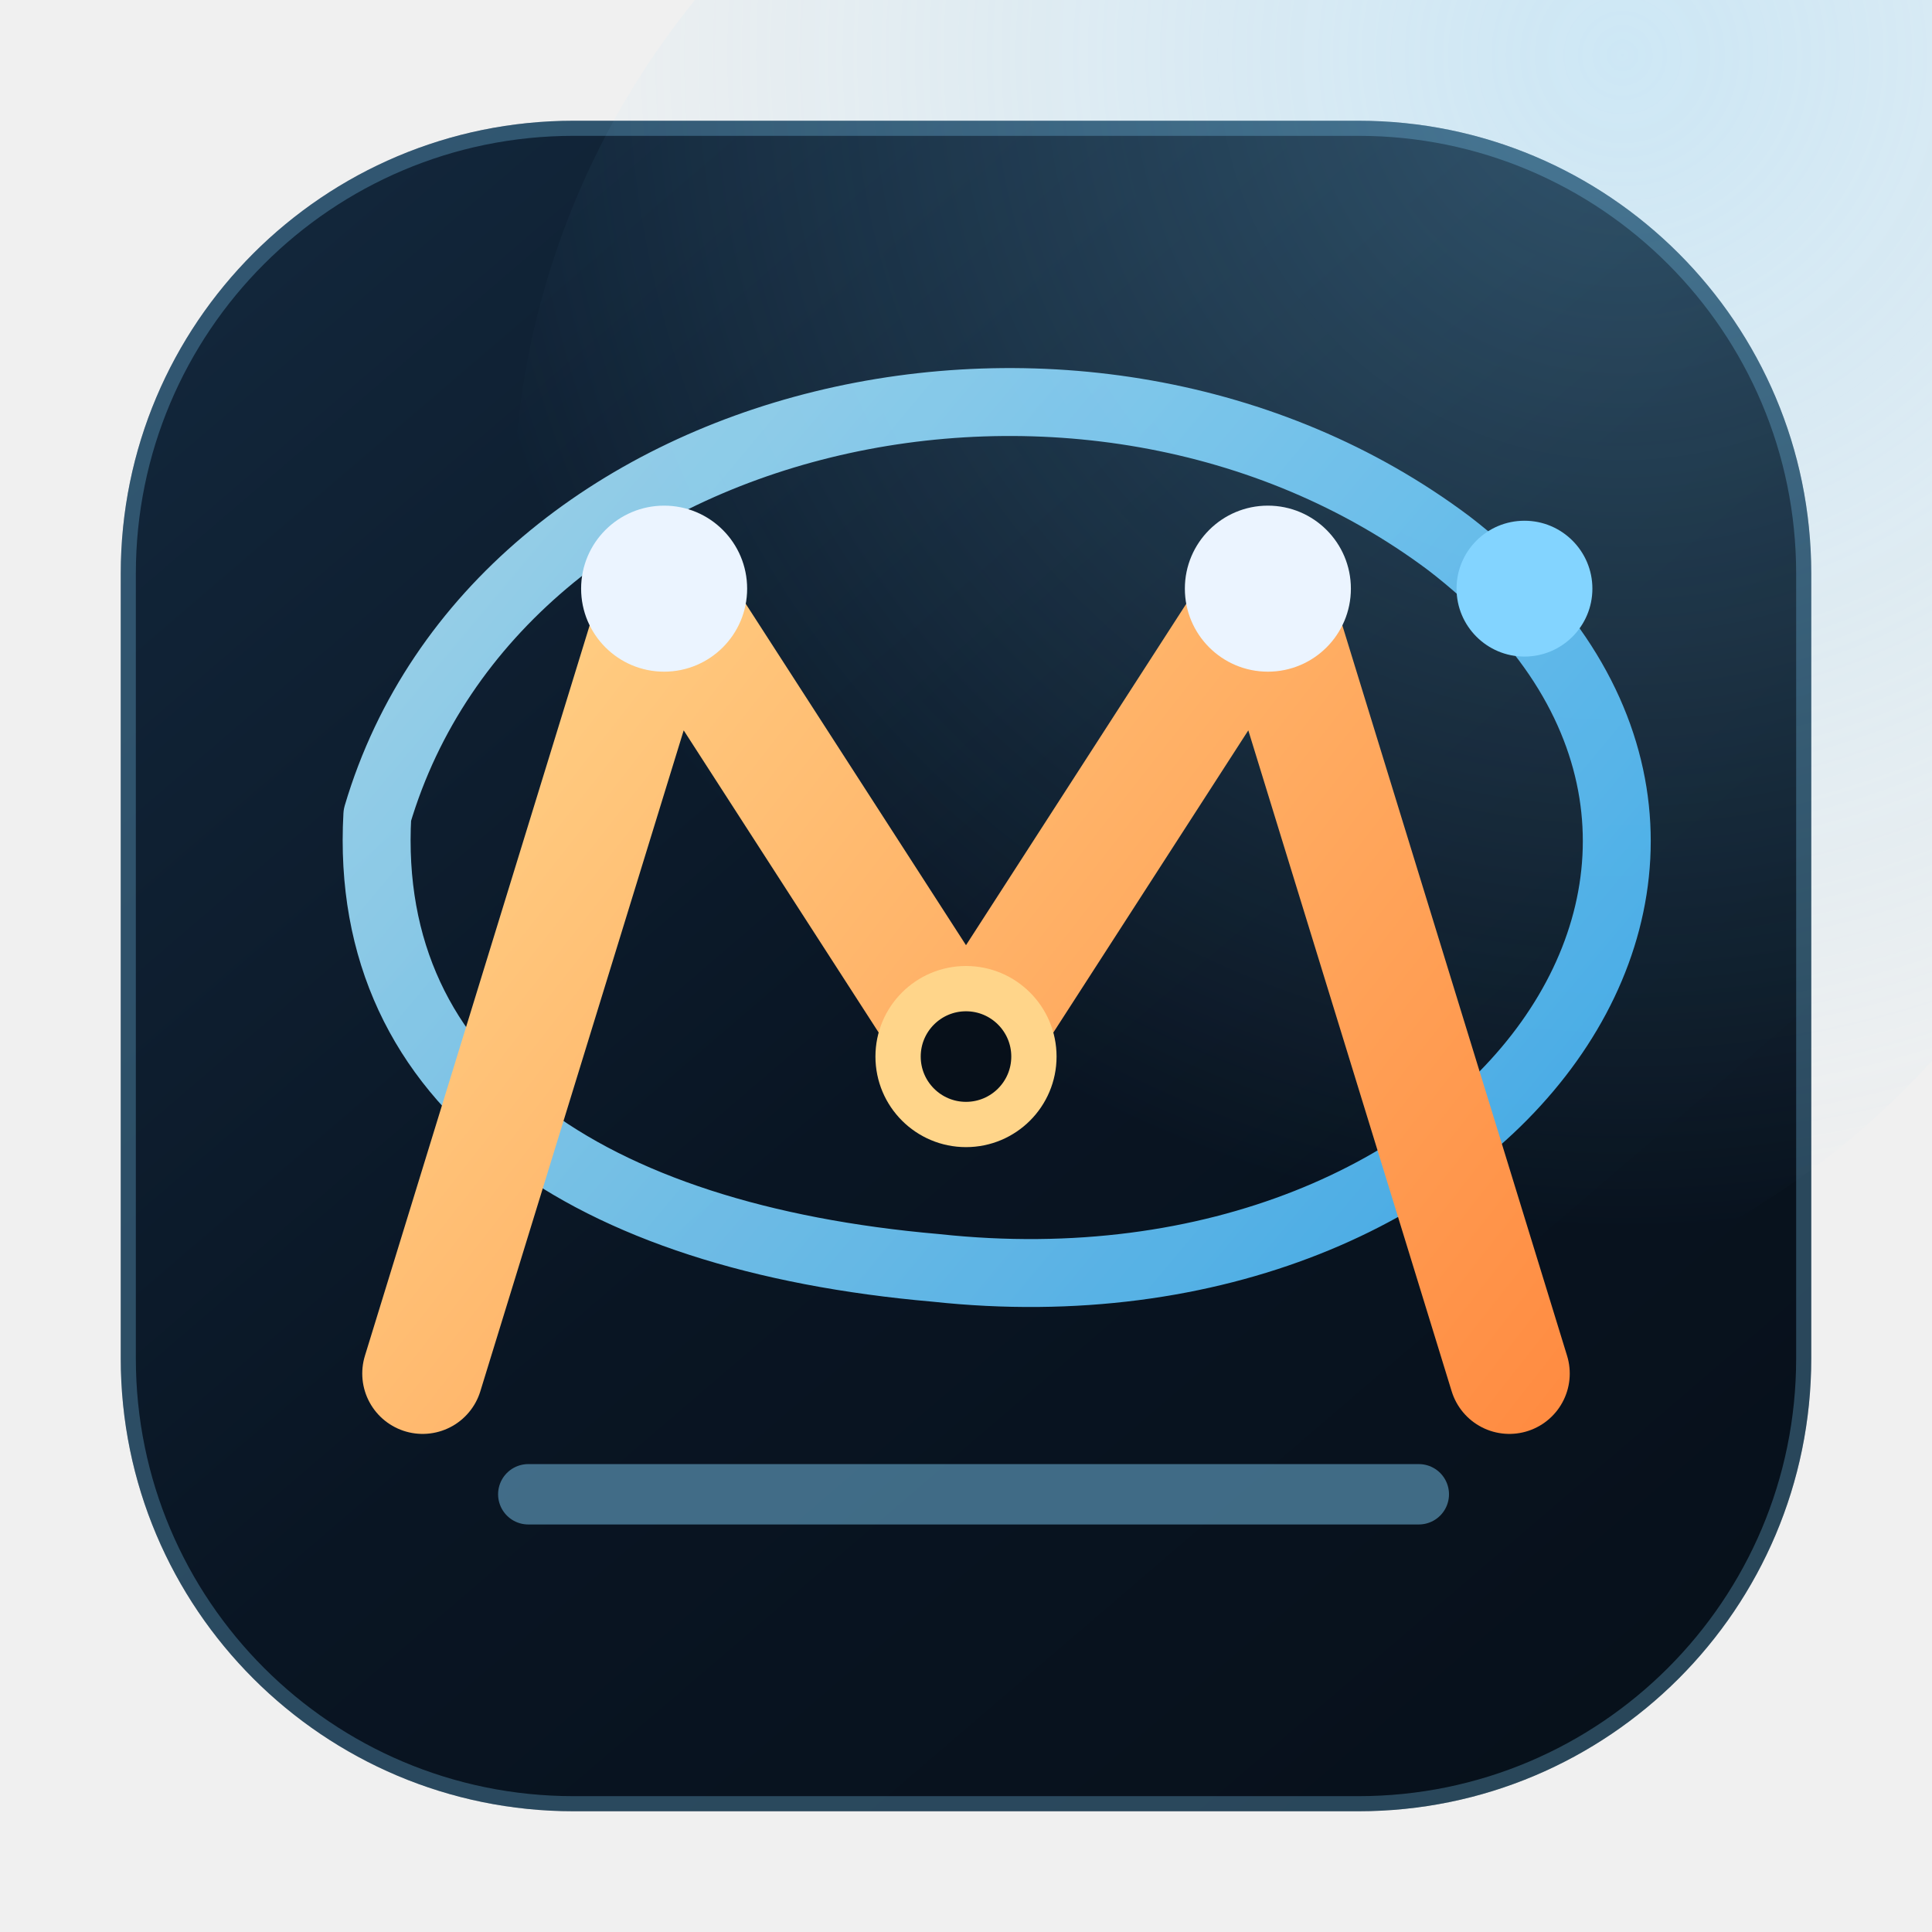
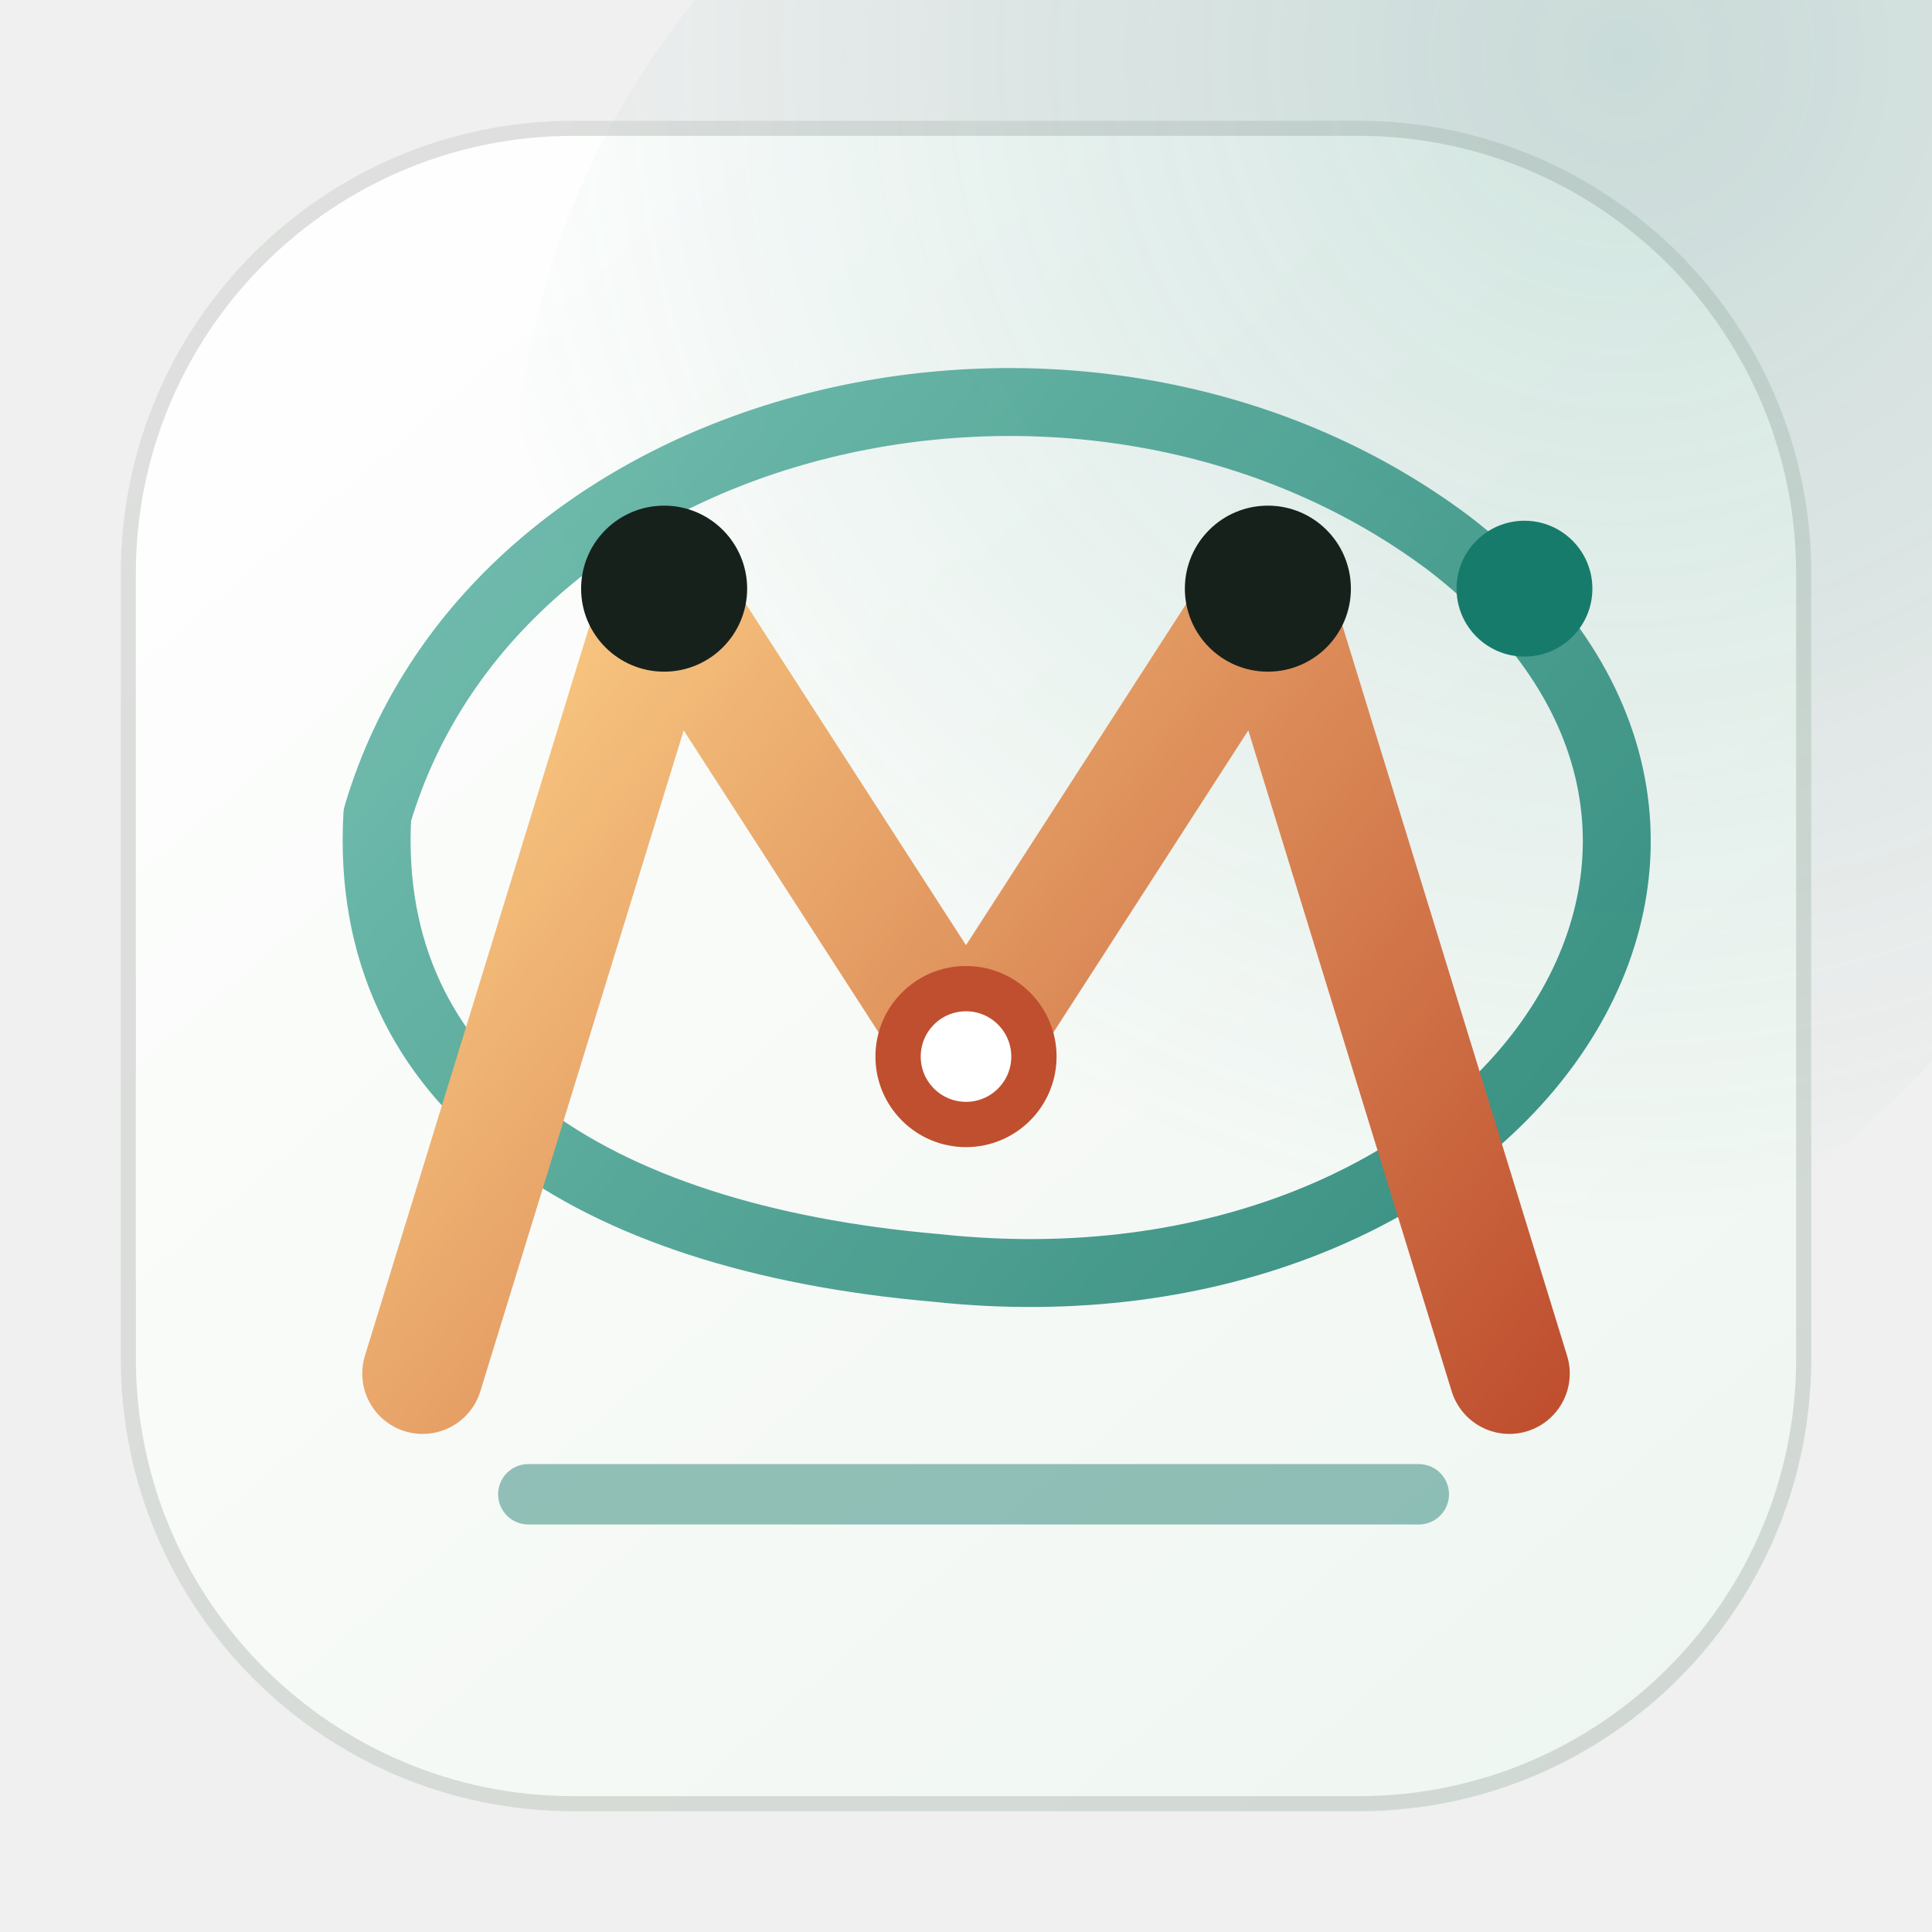
<svg xmlns="http://www.w3.org/2000/svg" viewBox="0 0 128 128" role="img" aria-label="Soichi Matsuda logo mark">
  <defs>
    <linearGradient id="logo-bg" x1="16" y1="8" x2="112" y2="120" gradientUnits="userSpaceOnUse">
-       <stop offset="0" stop-color="#13283d" />
-       <stop offset="0.52" stop-color="#091523" />
-       <stop offset="1" stop-color="#07101a" />
+       <stop offset="0" stop-color="#ffffff" />
+       <stop offset="0.52" stop-color="#f7faf7" />
+       <stop offset="1" stop-color="#eef6f1" />
    </linearGradient>
    <linearGradient id="logo-gold" x1="28" y1="36" x2="102" y2="94" gradientUnits="userSpaceOnUse">
      <stop offset="0" stop-color="#ffd58a" />
-       <stop offset="1" stop-color="#ff8c42" />
+       <stop offset="1" stop-color="#bf4f2f" />
    </linearGradient>
    <linearGradient id="logo-cyan" x1="22" y1="24" x2="108" y2="96" gradientUnits="userSpaceOnUse">
-       <stop offset="0" stop-color="#b7ecff" />
-       <stop offset="1" stop-color="#3fb8ff" />
+       <stop offset="0" stop-color="#66b9a9" />
+       <stop offset="1" stop-color="#177b6b" />
    </linearGradient>
    <radialGradient id="logo-glow" cx="68%" cy="22%" r="72%">
-       <stop offset="0" stop-color="#83d4ff" stop-opacity="0.32" />
-       <stop offset="1" stop-color="#83d4ff" stop-opacity="0" />
+       <stop offset="0" stop-color="#177b6b" stop-opacity="0.18" />
+       <stop offset="1" stop-color="#177b6b" stop-opacity="0" />
    </radialGradient>
  </defs>
  <rect x="8" y="8" width="112" height="112" rx="30" fill="url(#logo-bg)" />
-   <rect x="8.5" y="8.5" width="111" height="111" rx="29.5" fill="none" stroke="#83d4ff" stroke-opacity="0.28" />
+   <rect x="8.5" y="8.5" width="111" height="111" rx="29.5" fill="none" stroke="#17211c" stroke-opacity="0.14" />
  <circle cx="88" cy="34" r="54" fill="url(#logo-glow)" />
  <path d="M25 54 C33 27 72 18 96 36 C122 56 99 88 62 84 C39 82 24 72 25 54 Z" fill="none" stroke="url(#logo-cyan)" stroke-width="4.5" stroke-linecap="round" stroke-linejoin="round" opacity="0.88" />
  <path d="M28 91 L44 39 L64 70 L84 39 L100 91" fill="none" stroke="url(#logo-gold)" stroke-width="8" stroke-linecap="round" stroke-linejoin="round" />
-   <path d="M35 99 H94" fill="none" stroke="#83d4ff" stroke-width="4" stroke-linecap="round" opacity="0.46" />
-   <circle cx="44" cy="39" r="5.5" fill="#ebf4ff" />
-   <circle cx="84" cy="39" r="5.5" fill="#ebf4ff" />
-   <circle cx="64" cy="70" r="4.5" fill="#07101a" stroke="#ffd58a" stroke-width="3" />
-   <circle cx="101" cy="39" r="4.5" fill="#83d4ff" />
+   <path d="M35 99 H94" fill="none" stroke="#177b6b" stroke-width="4" stroke-linecap="round" opacity="0.46" />
+   <circle cx="44" cy="39" r="5.5" fill="#17211c" />
+   <circle cx="84" cy="39" r="5.5" fill="#17211c" />
+   <circle cx="64" cy="70" r="4.5" fill="#ffffff" stroke="#bf4f2f" stroke-width="3" />
+   <circle cx="101" cy="39" r="4.5" fill="#177b6b" />
</svg>
